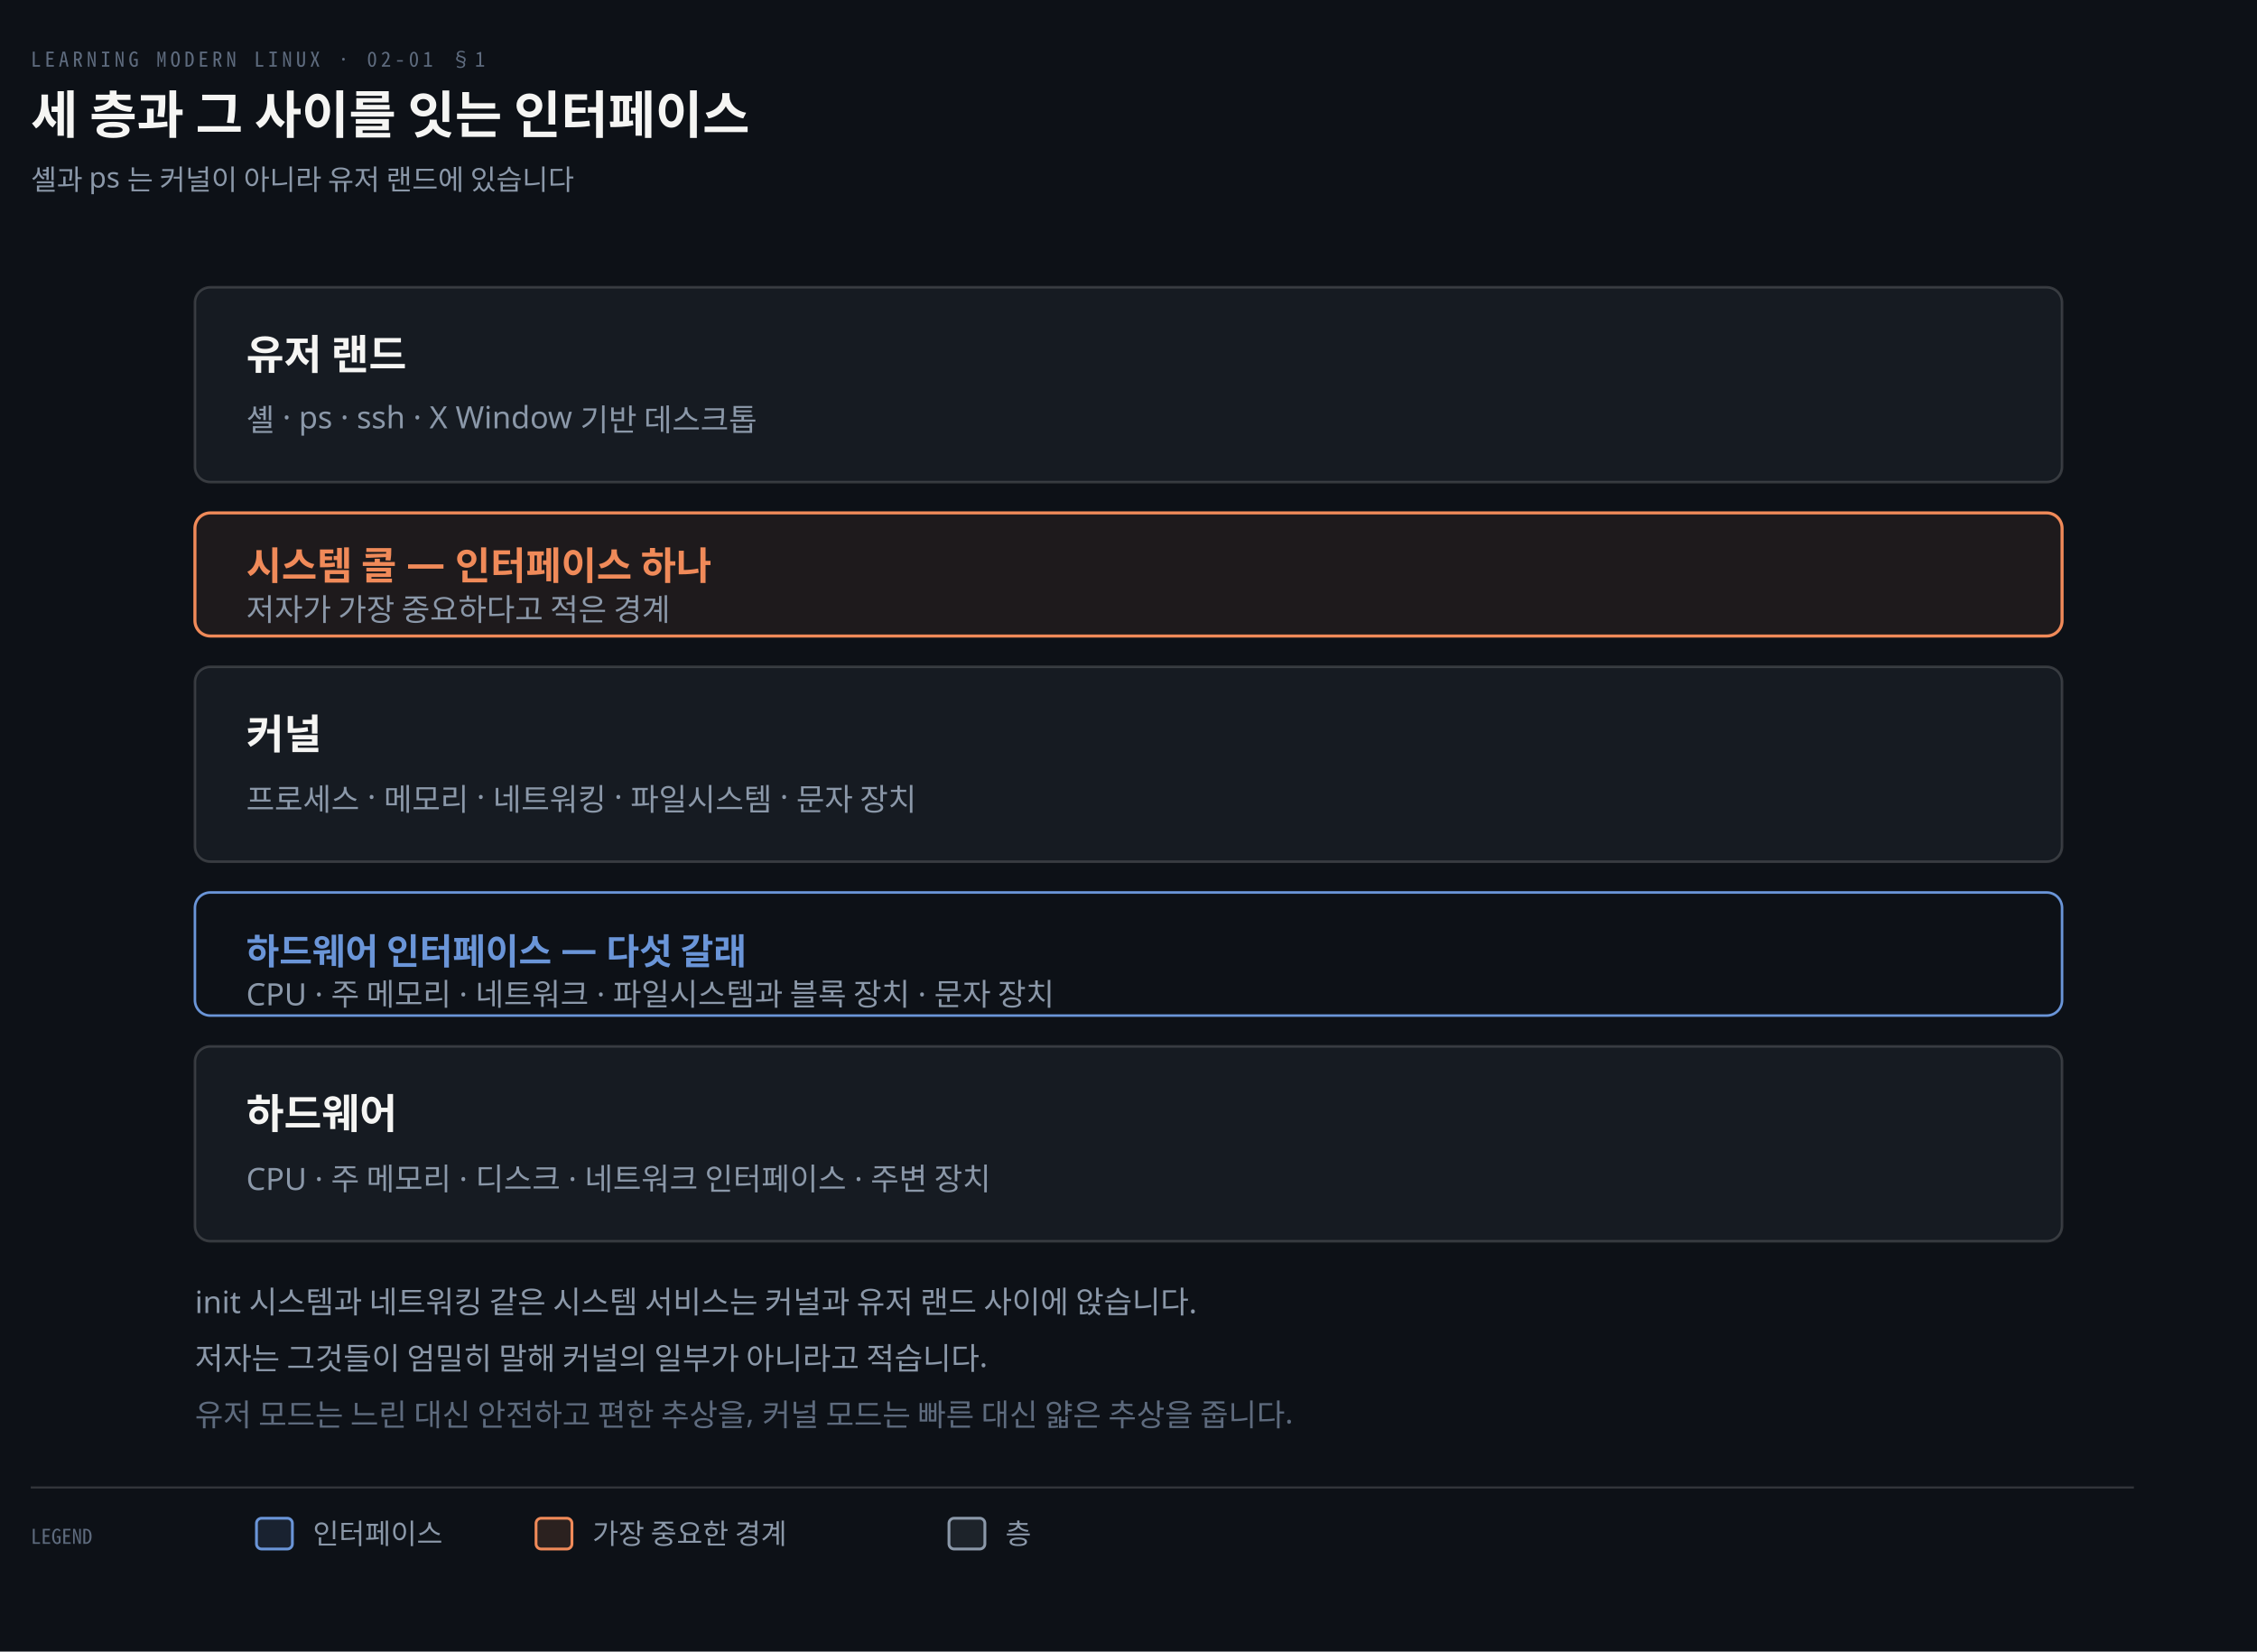
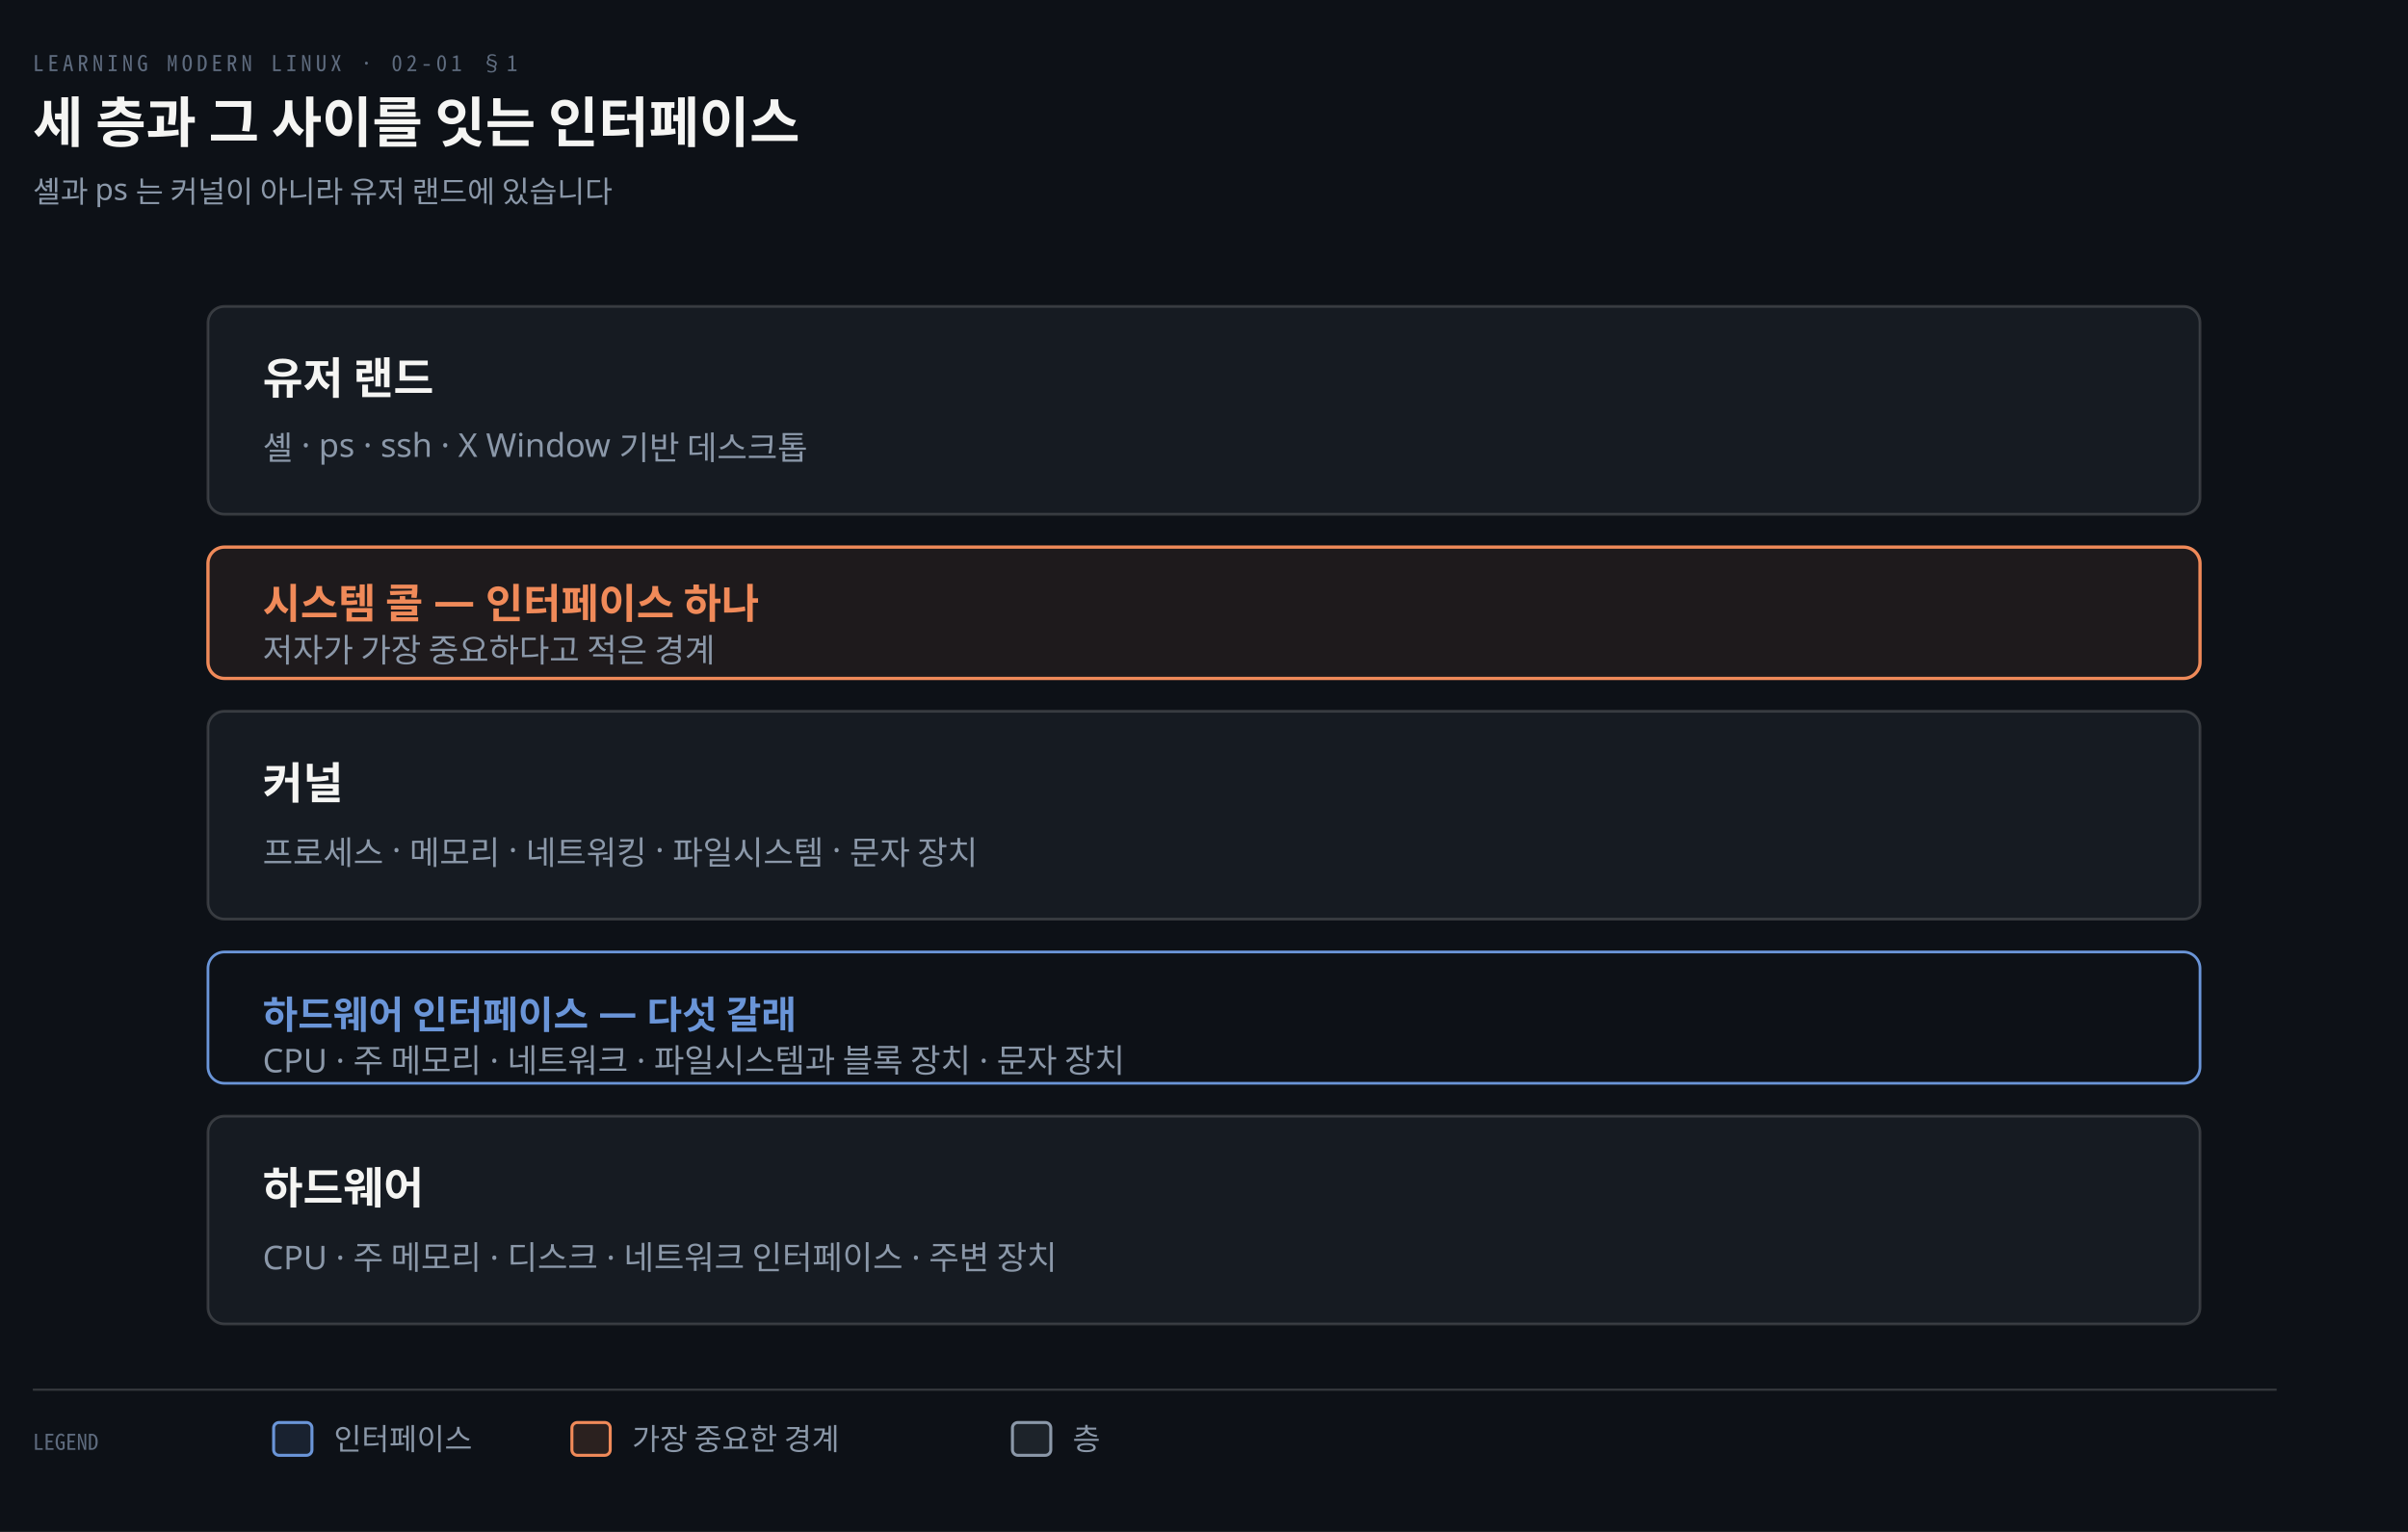
- <svg xmlns="http://www.w3.org/2000/svg" viewBox="0 0 880 644" width="100%" role="img" aria-labelledby="dt dd">
+ <svg xmlns="http://www.w3.org/2000/svg" viewBox="0 0 880 560" width="100%" role="img" aria-labelledby="dt dd">
  <defs>
    <marker id="ar" viewBox="0 0 8 8" refX="7" refY="4" markerWidth="6.5" markerHeight="6.5" orient="auto">
      <path d="M0 0 L8 4 L0 8 z" fill="#8B98A9" />
    </marker>
    <marker id="ok" viewBox="0 0 8 8" refX="7" refY="4" markerWidth="6.5" markerHeight="6.5" orient="auto">
      <path d="M0 0 L8 4 L0 8 z" fill="#3FB98C" />
    </marker>
    <marker id="warn" viewBox="0 0 8 8" refX="7" refY="4" markerWidth="6.5" markerHeight="6.5" orient="auto">
      <path d="M0 0 L8 4 L0 8 z" fill="#E3B341" />
    </marker>
    <marker id="bad" viewBox="0 0 8 8" refX="7" refY="4" markerWidth="6.5" markerHeight="6.5" orient="auto">
      <path d="M0 0 L8 4 L0 8 z" fill="#F0616D" />
    </marker>
    <marker id="info" viewBox="0 0 8 8" refX="7" refY="4" markerWidth="6.5" markerHeight="6.5" orient="auto">
      <path d="M0 0 L8 4 L0 8 z" fill="#6A95D8" />
    </marker>
    <marker id="acc" viewBox="0 0 8 8" refX="7" refY="4" markerWidth="6.5" markerHeight="6.5" orient="auto">
      <path d="M0 0 L8 4 L0 8 z" fill="#F08A59" />
    </marker>
    <marker id="soft" viewBox="0 0 8 8" refX="7" refY="4" markerWidth="6.5" markerHeight="6.5" orient="auto">
      <path d="M0 0 L8 4 L0 8 z" fill="#5E6B7E" />
    </marker>
  </defs>
-   <rect width="880" height="644" fill="#0D1117" />
+   <rect width="880" height="560" fill="#0D1117" />
  <text x="12" y="26" font-family="'Geist Mono','Noto Sans Mono CJK KR',monospace" font-size="8" letter-spacing="0.18em" fill="#5E6B7E">LEARNING MODERN LINUX · 02-01 §1</text>
  <text x="12" y="52" font-family="'Geist','Apple SD Gothic Neo','Noto Sans KR','Malgun Gothic',sans-serif" font-size="20" font-weight="600" fill="#F5F5F3">세 층과 그 사이를 잇는 인터페이스</text>
  <text x="12" y="74" font-family="'Geist','Apple SD Gothic Neo','Noto Sans KR','Malgun Gothic',sans-serif" font-size="11" fill="#8B98A9">셸과 ps 는 커널이 아니라 유저 랜드에 있습니다</text>
  <rect x="76" y="112" width="728" height="76" rx="6" fill="#161B22" stroke="rgba(191,192,192,0.22)" stroke-width="1.0" />
  <text x="96" y="144" text-anchor="start" font-family="'Geist','Apple SD Gothic Neo','Noto Sans KR','Malgun Gothic',sans-serif" font-size="16" font-weight="600" fill="#F5F5F3">유저 랜드</text>
  <text x="96" y="168" text-anchor="start" font-family="'Geist','Apple SD Gothic Neo','Noto Sans KR','Malgun Gothic',sans-serif" font-size="12" font-weight="400" fill="#8B98A9">셸 · ps · ssh · X Window 기반 데스크톱</text>
  <rect x="76" y="200" width="728" height="48" rx="6" fill="#F08A5914" stroke="#F08A59" stroke-width="1.2" />
  <text x="96" y="226" text-anchor="start" font-family="'Geist','Apple SD Gothic Neo','Noto Sans KR','Malgun Gothic',sans-serif" font-size="15" font-weight="600" fill="#F08A59">시스템 콜 — 인터페이스 하나</text>
  <text x="96" y="242" text-anchor="start" font-family="'Geist','Apple SD Gothic Neo','Noto Sans KR','Malgun Gothic',sans-serif" font-size="12" font-weight="400" fill="#8B98A9">저자가 가장 중요하다고 적은 경계</text>
  <rect x="76" y="260" width="728" height="76" rx="6" fill="#161B22" stroke="rgba(191,192,192,0.22)" stroke-width="1.0" />
  <text x="96" y="292" text-anchor="start" font-family="'Geist','Apple SD Gothic Neo','Noto Sans KR','Malgun Gothic',sans-serif" font-size="16" font-weight="600" fill="#F5F5F3">커널</text>
  <text x="96" y="316" text-anchor="start" font-family="'Geist','Apple SD Gothic Neo','Noto Sans KR','Malgun Gothic',sans-serif" font-size="12" font-weight="400" fill="#8B98A9">프로세스 · 메모리 · 네트워킹 · 파일시스템 · 문자 장치</text>
  <rect x="76" y="348" width="728" height="48" rx="6" fill="#0D1117" stroke="#6A95D8" stroke-width="1.0" />
  <text x="96" y="376" text-anchor="start" font-family="'Geist','Apple SD Gothic Neo','Noto Sans KR','Malgun Gothic',sans-serif" font-size="14" font-weight="600" fill="#6A95D8">하드웨어 인터페이스 — 다섯 갈래</text>
  <text x="96" y="392" text-anchor="start" font-family="'Geist','Apple SD Gothic Neo','Noto Sans KR','Malgun Gothic',sans-serif" font-size="12" font-weight="400" fill="#8B98A9">CPU · 주 메모리 · 네트워크 · 파일시스템과 블록 장치 · 문자 장치</text>
  <rect x="76" y="408" width="728" height="76" rx="6" fill="#161B22" stroke="rgba(191,192,192,0.22)" stroke-width="1.0" />
  <text x="96" y="440" text-anchor="start" font-family="'Geist','Apple SD Gothic Neo','Noto Sans KR','Malgun Gothic',sans-serif" font-size="16" font-weight="600" fill="#F5F5F3">하드웨어</text>
  <text x="96" y="464" text-anchor="start" font-family="'Geist','Apple SD Gothic Neo','Noto Sans KR','Malgun Gothic',sans-serif" font-size="12" font-weight="400" fill="#8B98A9">CPU · 주 메모리 · 디스크 · 네트워크 인터페이스 · 주변 장치</text>
-   <text x="76" y="512" text-anchor="start" font-family="'Geist','Apple SD Gothic Neo','Noto Sans KR','Malgun Gothic',sans-serif" font-size="12" font-weight="400" fill="#8B98A9">init 시스템과 네트워킹 같은 시스템 서비스는 커널과 유저 랜드 사이에 앉습니다.</text>
-   <text x="76" y="534" text-anchor="start" font-family="'Geist','Apple SD Gothic Neo','Noto Sans KR','Malgun Gothic',sans-serif" font-size="12" font-weight="400" fill="#8B98A9">저자는 그것들이 엄밀히 말해 커널의 일부가 아니라고 적습니다.</text>
-   <text x="76" y="556" text-anchor="start" font-family="'Geist','Apple SD Gothic Neo','Noto Sans KR','Malgun Gothic',sans-serif" font-size="12" font-weight="400" fill="#5E6B7E">유저 모드는 느린 대신 안전하고 편한 추상을, 커널 모드는 빠른 대신 얇은 추상을 줍니다.</text>
-   <line x1="12" y1="580" x2="832" y2="580" stroke="rgba(191,192,192,0.22)" stroke-width="0.8" />
-   <text x="12" y="602" text-anchor="start" font-family="'Geist Mono','Noto Sans Mono CJK KR',monospace" font-size="8" font-weight="400" fill="#5E6B7E">LEGEND</text>
-   <rect x="100" y="592" width="14" height="12" rx="2" fill="#6A95D822" stroke="#6A95D8" stroke-width="1.1" />
-   <text x="122" y="602" text-anchor="start" font-family="'Geist','Apple SD Gothic Neo','Noto Sans KR','Malgun Gothic',sans-serif" font-size="11" font-weight="400" fill="#8B98A9">인터페이스</text>
-   <rect x="209" y="592" width="14" height="12" rx="2" fill="#F08A5922" stroke="#F08A59" stroke-width="1.1" />
-   <text x="231" y="602" text-anchor="start" font-family="'Geist','Apple SD Gothic Neo','Noto Sans KR','Malgun Gothic',sans-serif" font-size="11" font-weight="400" fill="#8B98A9">가장 중요한 경계</text>
-   <rect x="370" y="592" width="14" height="12" rx="2" fill="#8B98A922" stroke="#8B98A9" stroke-width="1.1" />
-   <text x="392" y="602" text-anchor="start" font-family="'Geist','Apple SD Gothic Neo','Noto Sans KR','Malgun Gothic',sans-serif" font-size="11" font-weight="400" fill="#8B98A9">층</text>
+   <line x1="12" y1="508" x2="832" y2="508" stroke="rgba(191,192,192,0.22)" stroke-width="0.8" />
+   <text x="12" y="530" text-anchor="start" font-family="'Geist Mono','Noto Sans Mono CJK KR',monospace" font-size="8" font-weight="400" fill="#5E6B7E">LEGEND</text>
+   <rect x="100" y="520" width="14" height="12" rx="2" fill="#6A95D822" stroke="#6A95D8" stroke-width="1.1" />
+   <text x="122" y="530" text-anchor="start" font-family="'Geist','Apple SD Gothic Neo','Noto Sans KR','Malgun Gothic',sans-serif" font-size="11" font-weight="400" fill="#8B98A9">인터페이스</text>
+   <rect x="209" y="520" width="14" height="12" rx="2" fill="#F08A5922" stroke="#F08A59" stroke-width="1.1" />
+   <text x="231" y="530" text-anchor="start" font-family="'Geist','Apple SD Gothic Neo','Noto Sans KR','Malgun Gothic',sans-serif" font-size="11" font-weight="400" fill="#8B98A9">가장 중요한 경계</text>
+   <rect x="370" y="520" width="14" height="12" rx="2" fill="#8B98A922" stroke="#8B98A9" stroke-width="1.1" />
+   <text x="392" y="530" text-anchor="start" font-family="'Geist','Apple SD Gothic Neo','Noto Sans KR','Malgun Gothic',sans-serif" font-size="11" font-weight="400" fill="#8B98A9">층</text>
</svg>
